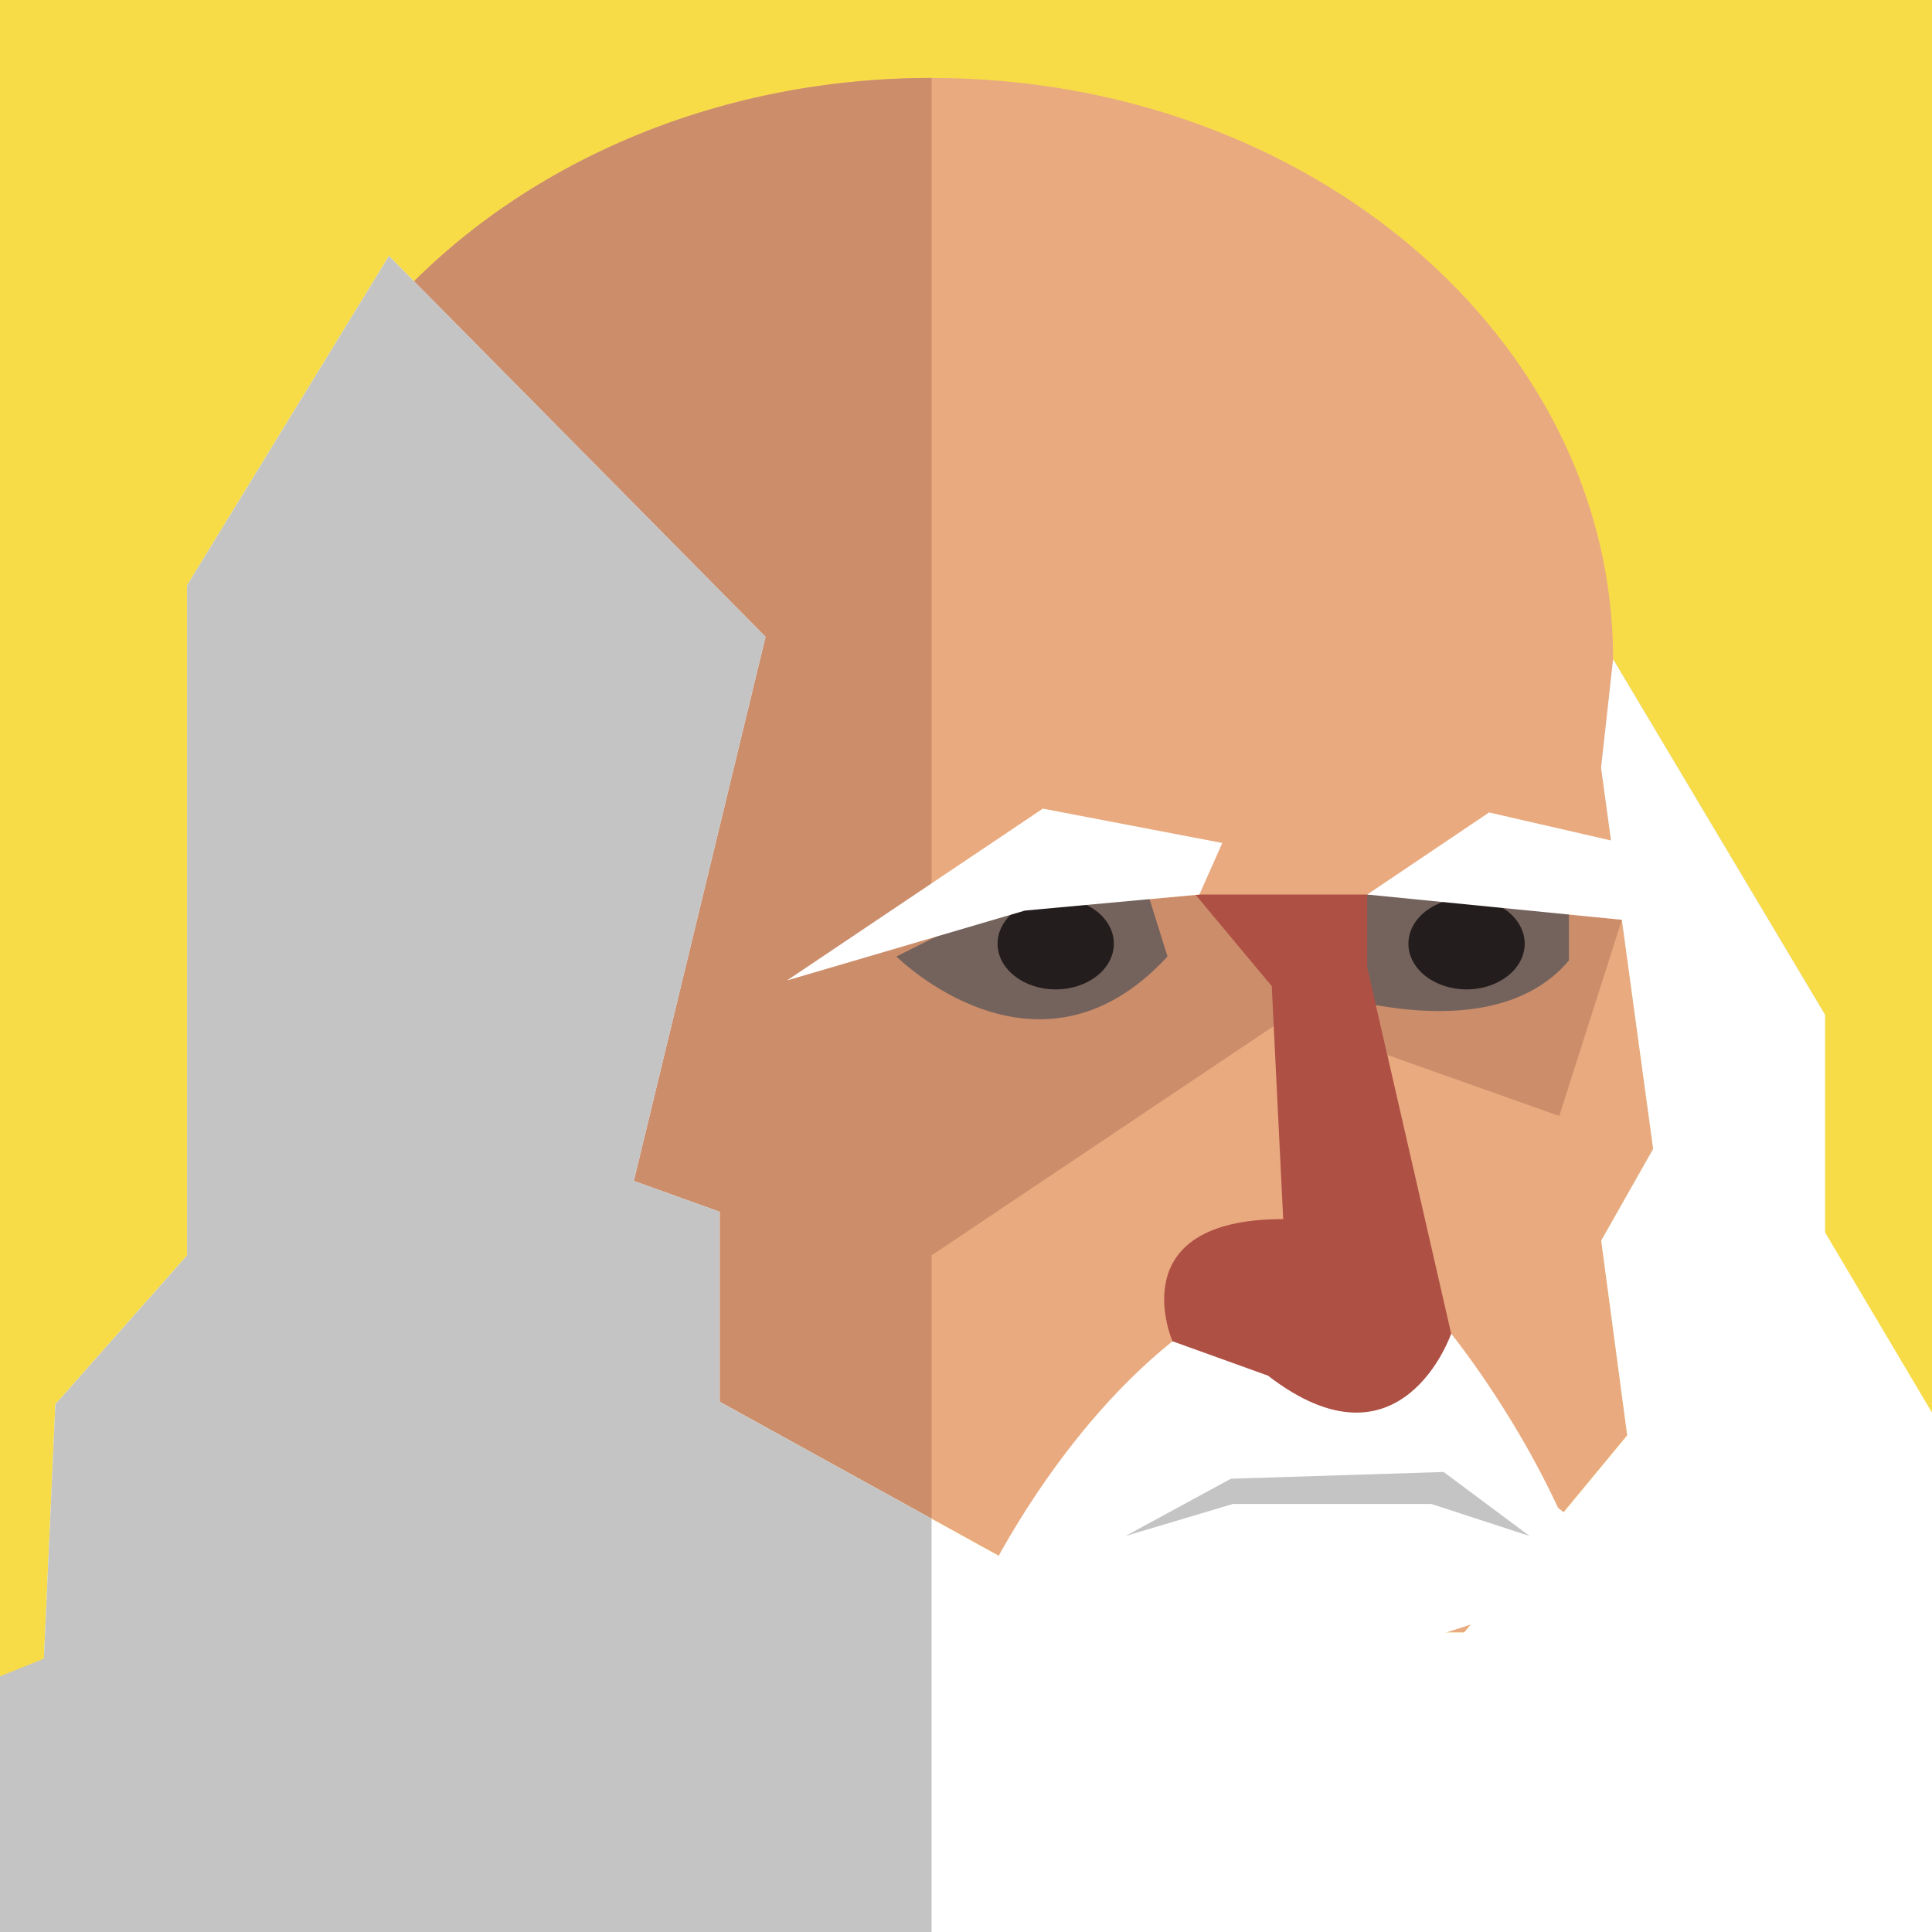
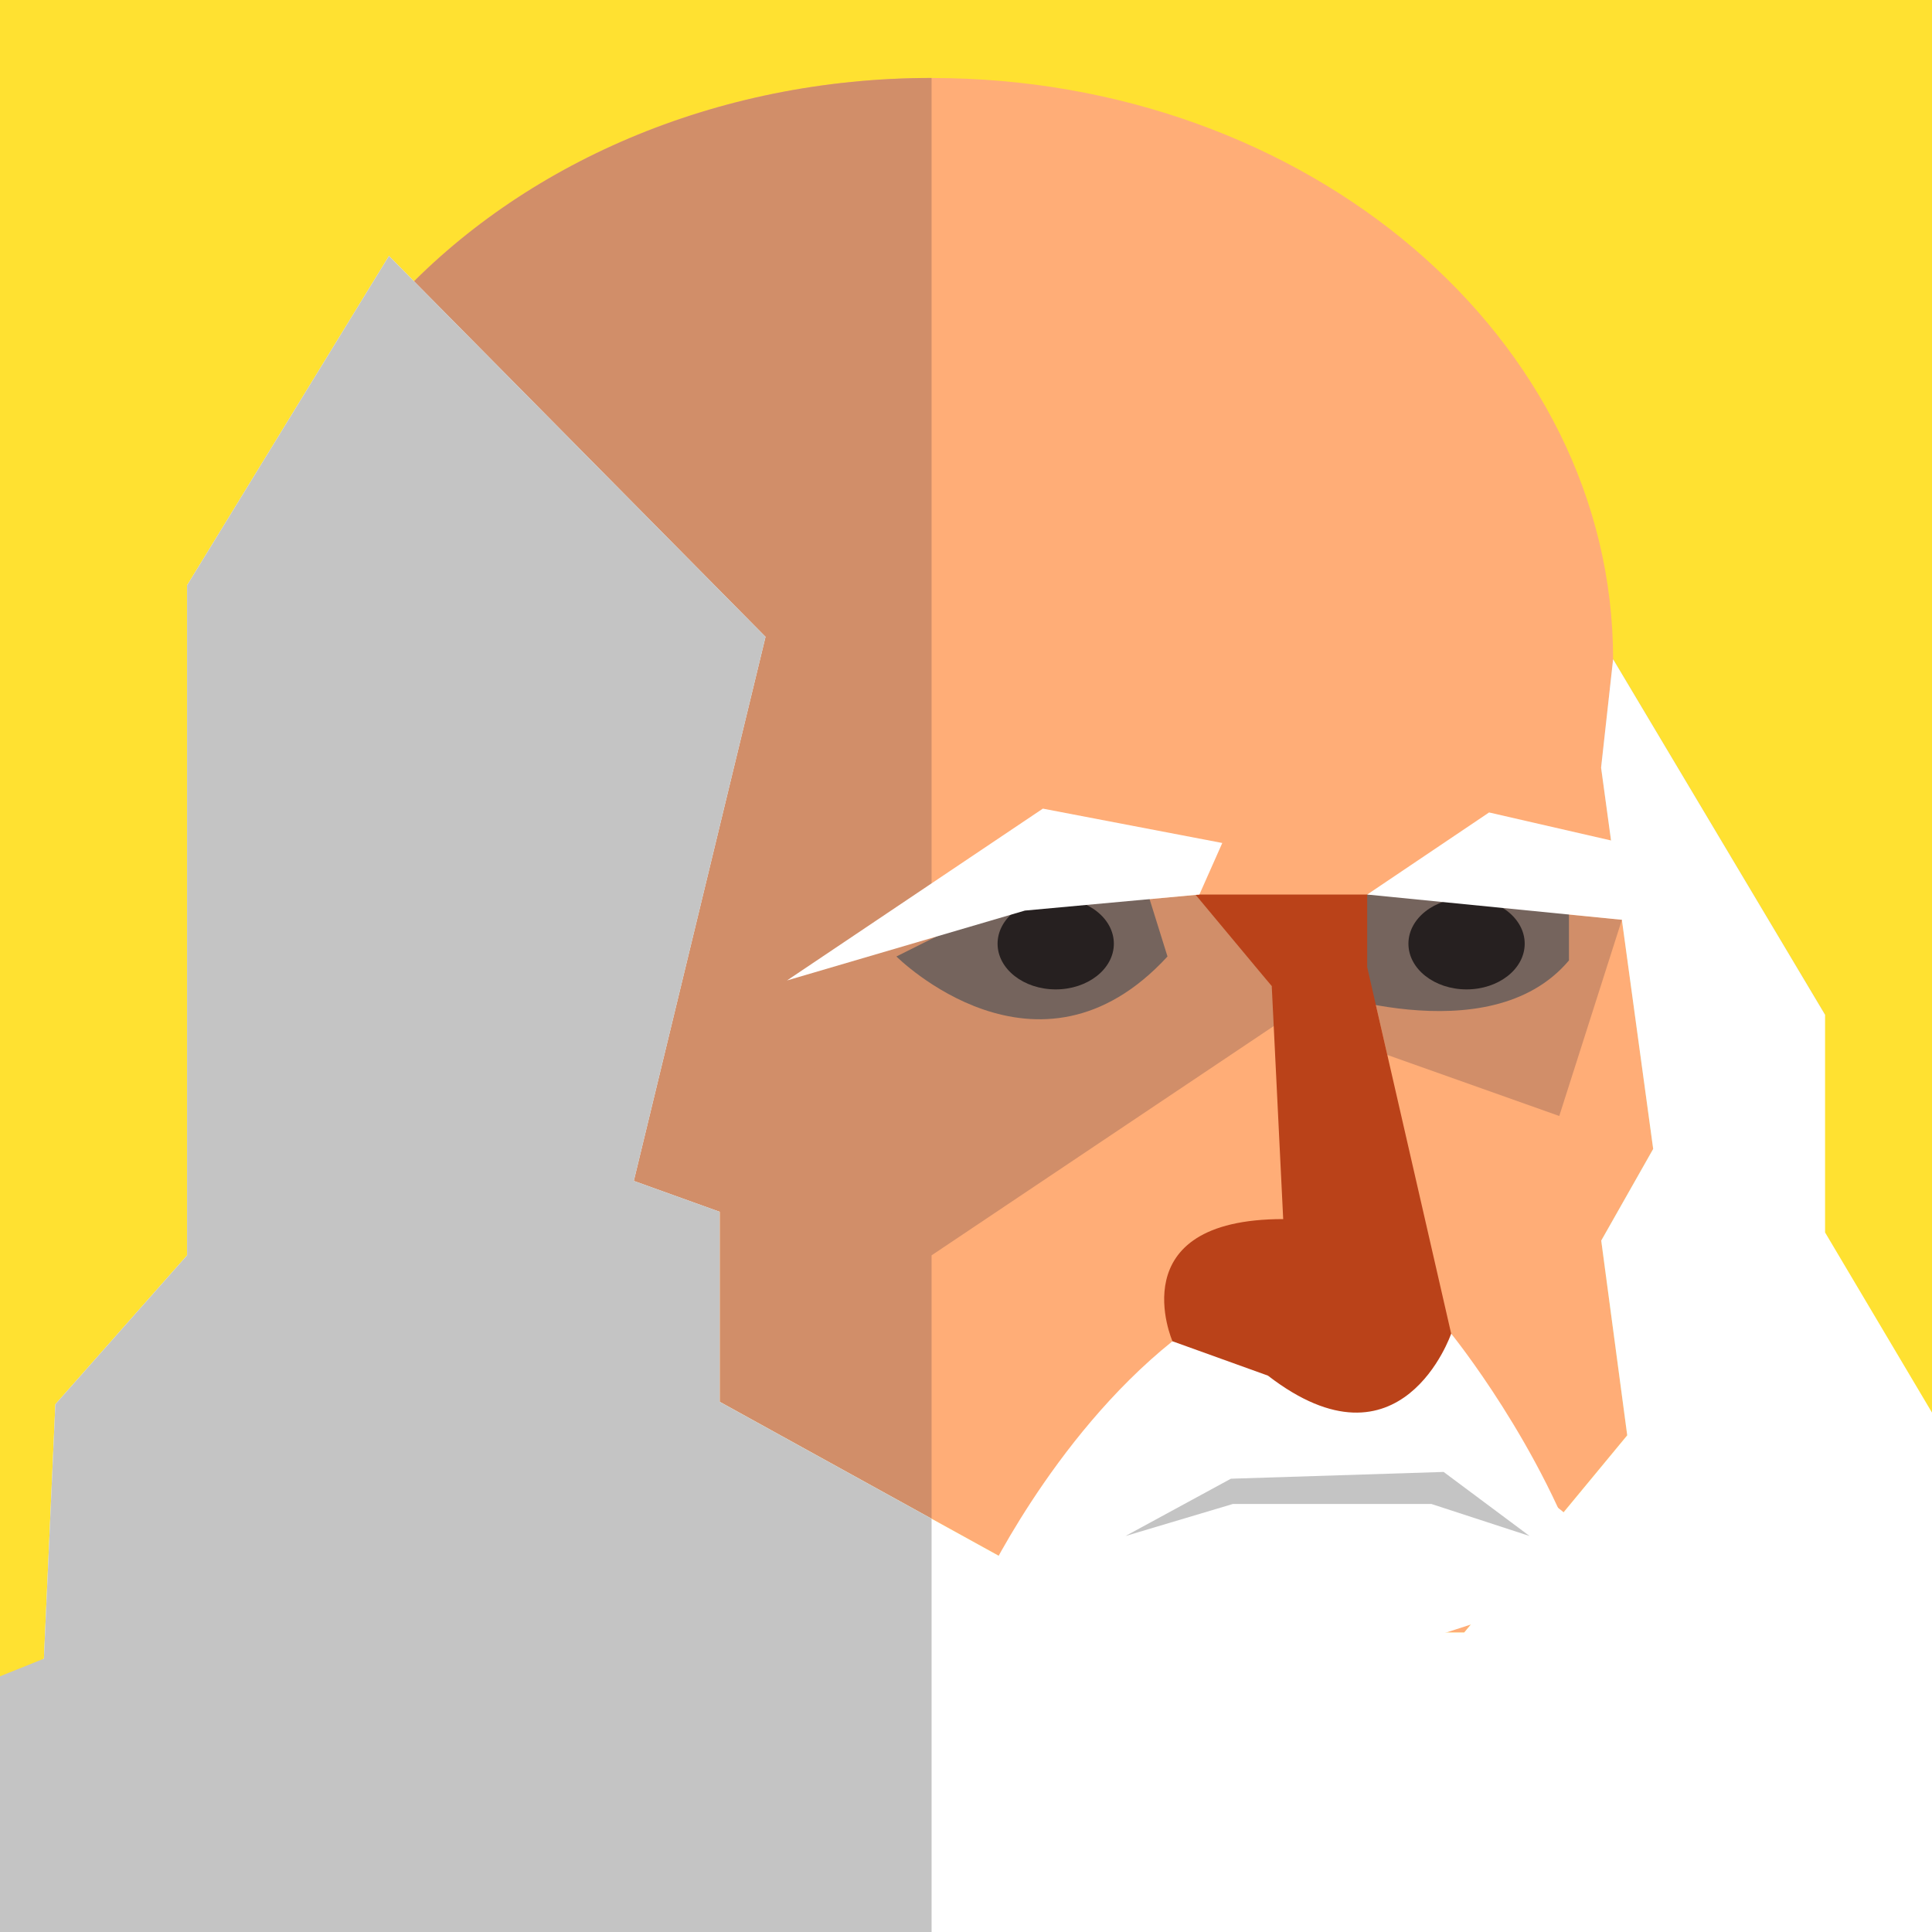
- <svg xmlns="http://www.w3.org/2000/svg" version="1.1" id="Слой_1" x="0px" y="0px" width="55px" height="55px" viewBox="0 0 55 55" enable-background="new 0 0 55 55" xml:space="preserve">
+ <svg xmlns="http://www.w3.org/2000/svg" version="1.1" id="Слой_2" x="0px" y="0px" width="55px" height="55px" viewBox="0 0 55 55" enable-background="new 0 0 55 55" xml:space="preserve">
  <g>
-     <rect fill="#F7DC48" width="55" height="55" />
-     <path fill="#E9AA7F" d="M47.063,32.708l-1.479-10.854l-0.004-0.001c0.221-1,0.342-2.03,0.342-3.085   c0-9.14-8.687-16.549-19.402-16.549c-6.175,0-11.672,2.463-15.225,6.298L11.29,8.515l0.004,0.003   c-2.613,2.819-4.177,6.378-4.177,10.251c0,7.343,5.609,13.565,13.37,15.729v5.409l4.324,2.386l7.578,4.181h9.293l4.641-5.612   l-0.74-5.543L47.063,32.708z" />
-     <path fill="#CC8D6B" d="M11.295,8.517L11.29,8.515L11.295,8.517c-2.613,2.82-4.177,6.379-4.177,10.251   c0,7.343,5.609,13.565,13.37,15.729v5.409l4.324,2.386l1.708,0.943V2.219C20.345,2.219,14.848,4.683,11.295,8.517z" />
-     <path fill="#CC8D6B" d="M34.144,25.466l2.06,2.609l0.345,0.942L26.52,35.738c0,0-2.546-1.705-4.115-7.826l6.773-1.989   L34.144,25.466z" />
-     <polygon fill="#C4C4C4" points="51.956,28.89 48.247,22.668 45.922,18.768 45.58,21.854 47.063,32.708 45.584,35.317    46.324,40.861  " />
-     <polygon fill="#FFFFFF" points="51.956,35.085 51.956,28.89 45.922,18.768 45.58,21.854 47.063,32.708 45.584,35.317    46.324,40.861 41.683,46.473 32.389,46.473 20.487,39.906 20.487,34.497 18.043,33.618 21.793,18.129 11.073,7.286 5.326,16.661    5.326,35.738 1.576,39.977 1.25,47.219 0,48.069 0,55 55,55 55,40.215  " />
-     <path fill="#FFFFFF" d="M27.948,45.218c0,0,1.972-4.263,5.429-7.034l7.935-0.217c0,0,2.614,3.216,3.837,6.966l-1.019-0.693   c0,0-5.209-5.621-14.144,0.71L27.948,45.218z" />
-     <polygon fill="#CC8D6B" points="38.921,25.466 38.921,27.531 39.494,30.032 44.389,31.77 46.172,26.184  " />
+     <rect y="0" fill="#FFE131" width="55" height="55" />
+     <path fill="#FFAD77" d="M47.063,32.708l-1.479-10.853l-0.004-0.001c0.221-1,0.342-2.03,0.342-3.085   c0-9.14-8.687-16.549-19.402-16.549c-6.175,0-11.672,2.463-15.225,6.298L11.29,8.515l0.004,0.003   c-2.613,2.819-4.177,6.378-4.177,10.251c0,7.343,5.609,13.565,13.37,15.729v5.409l4.324,2.386l7.578,4.181h9.293l4.641-5.612   l-0.74-5.543L47.063,32.708z" />
+     <path fill="#D18E69" d="M11.295,8.517L11.29,8.515L11.295,8.517c-2.613,2.82-4.177,6.379-4.177,10.251   c0,7.343,5.609,13.565,13.37,15.729v5.409l4.324,2.386l1.708,0.943V2.219C20.345,2.219,14.848,4.683,11.295,8.517z" />
+     <path fill="#D18E69" d="M34.144,25.466l2.06,2.609l0.345,0.942L26.52,35.737c0,0-2.546-1.705-4.115-7.826l6.773-1.989   L34.144,25.466z" />
+     <polygon fill="#C4C4C4" points="51.956,28.89 48.247,22.668 45.922,18.768 45.58,21.854 47.063,32.708 45.584,35.317 46.324,40.86     " />
+     <polygon fill="#FFFFFF" points="51.956,35.085 51.956,28.89 45.922,18.768 45.58,21.854 47.063,32.708 45.584,35.317 46.324,40.86    41.683,46.473 32.389,46.473 20.487,39.906 20.487,34.497 18.043,33.618 21.793,18.129 11.073,7.286 5.326,16.661 5.326,35.737    1.576,39.976 1.25,47.219 0,48.069 0,55 55,55 55,40.214  " />
+     <path fill="#FFFFFF" d="M27.948,45.217c0,0,1.972-4.263,5.429-7.034l7.935-0.217c0,0,2.614,3.216,3.837,6.966l-1.019-0.693   c0,0-5.209-5.621-14.144,0.71L27.948,45.217z" />
+     <polygon fill="#D18E69" points="38.921,25.466 38.921,27.531 39.494,30.032 44.389,31.77 46.172,26.184  " />
    <path fill="#FFFFFF" d="M30.888,42.612c0,0,9.62-3.179,13.777,0.571l-1.386,2.609l-8.397,2.717l-6.848-2.717L30.888,42.612z" />
-     <polygon fill="#C4C4C4" points="32.04,43.727 35.041,42.096 41.097,41.904 43.544,43.727 40.749,42.815 35.097,42.815  " />
-     <path fill="#74635C" d="M25.519,27.229c0,0,4.021,4.022,7.717,0l-0.543-1.739h-3.696L25.519,27.229z" />
-     <path fill="#74635C" d="M38.921,25.466L37.226,28.1c0,0,5.157,1.959,7.439-0.759v-1.685L38.921,25.466z" />
-     <path fill="#AF5045" d="M38.921,27.531l2.391,10.435c0,0-1.413,4.13-5.217,1.195l-2.717-0.978c0,0-1.522-3.478,3.152-3.478   l-0.326-6.631l-2.174-2.609h4.891V27.531z" />
-     <ellipse fill="#241D1D" cx="30.054" cy="26.865" rx="1.655" ry="1.301" />
-     <ellipse fill="#241D1D" cx="41.75" cy="26.865" rx="1.655" ry="1.301" />
+     <polygon fill="#C4C4C4" points="32.04,43.727 35.041,42.096 41.097,41.903 43.544,43.727 40.749,42.815 35.097,42.815  " />
+     <path fill="#75645D" d="M25.519,27.229c0,0,4.021,4.022,7.717,0l-0.543-1.739h-3.696L25.519,27.229z" />
+     <path fill="#75645D" d="M38.921,25.466L37.226,28.1c0,0,5.157,1.959,7.439-0.759v-1.685L38.921,25.466z" />
+     <path fill="#BA4219" d="M38.921,27.531l2.391,10.435c0,0-1.413,4.13-5.217,1.195l-2.717-0.978c0,0-1.522-3.478,3.152-3.478   l-0.326-6.631l-2.174-2.609h4.891V27.531z" />
+     <ellipse fill="#262020" cx="30.054" cy="26.865" rx="1.655" ry="1.301" />
+     <ellipse fill="#262020" cx="41.75" cy="26.865" rx="1.655" ry="1.301" />
    <polygon fill="#FFFFFF" points="38.921,25.466 42.391,23.129 47.717,24.352 49.348,26.499  " />
    <polygon fill="#FFFFFF" points="22.405,27.911 29.688,23.02 34.796,23.998 34.144,25.466 29.177,25.922  " />
-     <polygon fill="#C4C4C4" points="26.52,43.234 20.487,39.906 20.487,34.497 18.043,33.618 21.793,18.129 11.073,7.286 5.326,16.661    5.326,35.738 1.576,39.977 1.25,47.219 0,47.721 0,55 26.52,55  " />
+     <polygon fill="#C4C4C4" points="26.52,43.234 20.487,39.906 20.487,34.497 18.043,33.618 21.793,18.129 11.073,7.286 5.326,16.661    5.326,35.737 1.576,39.976 1.25,47.219 0,47.721 0,55 26.52,55  " />
  </g>
</svg>
